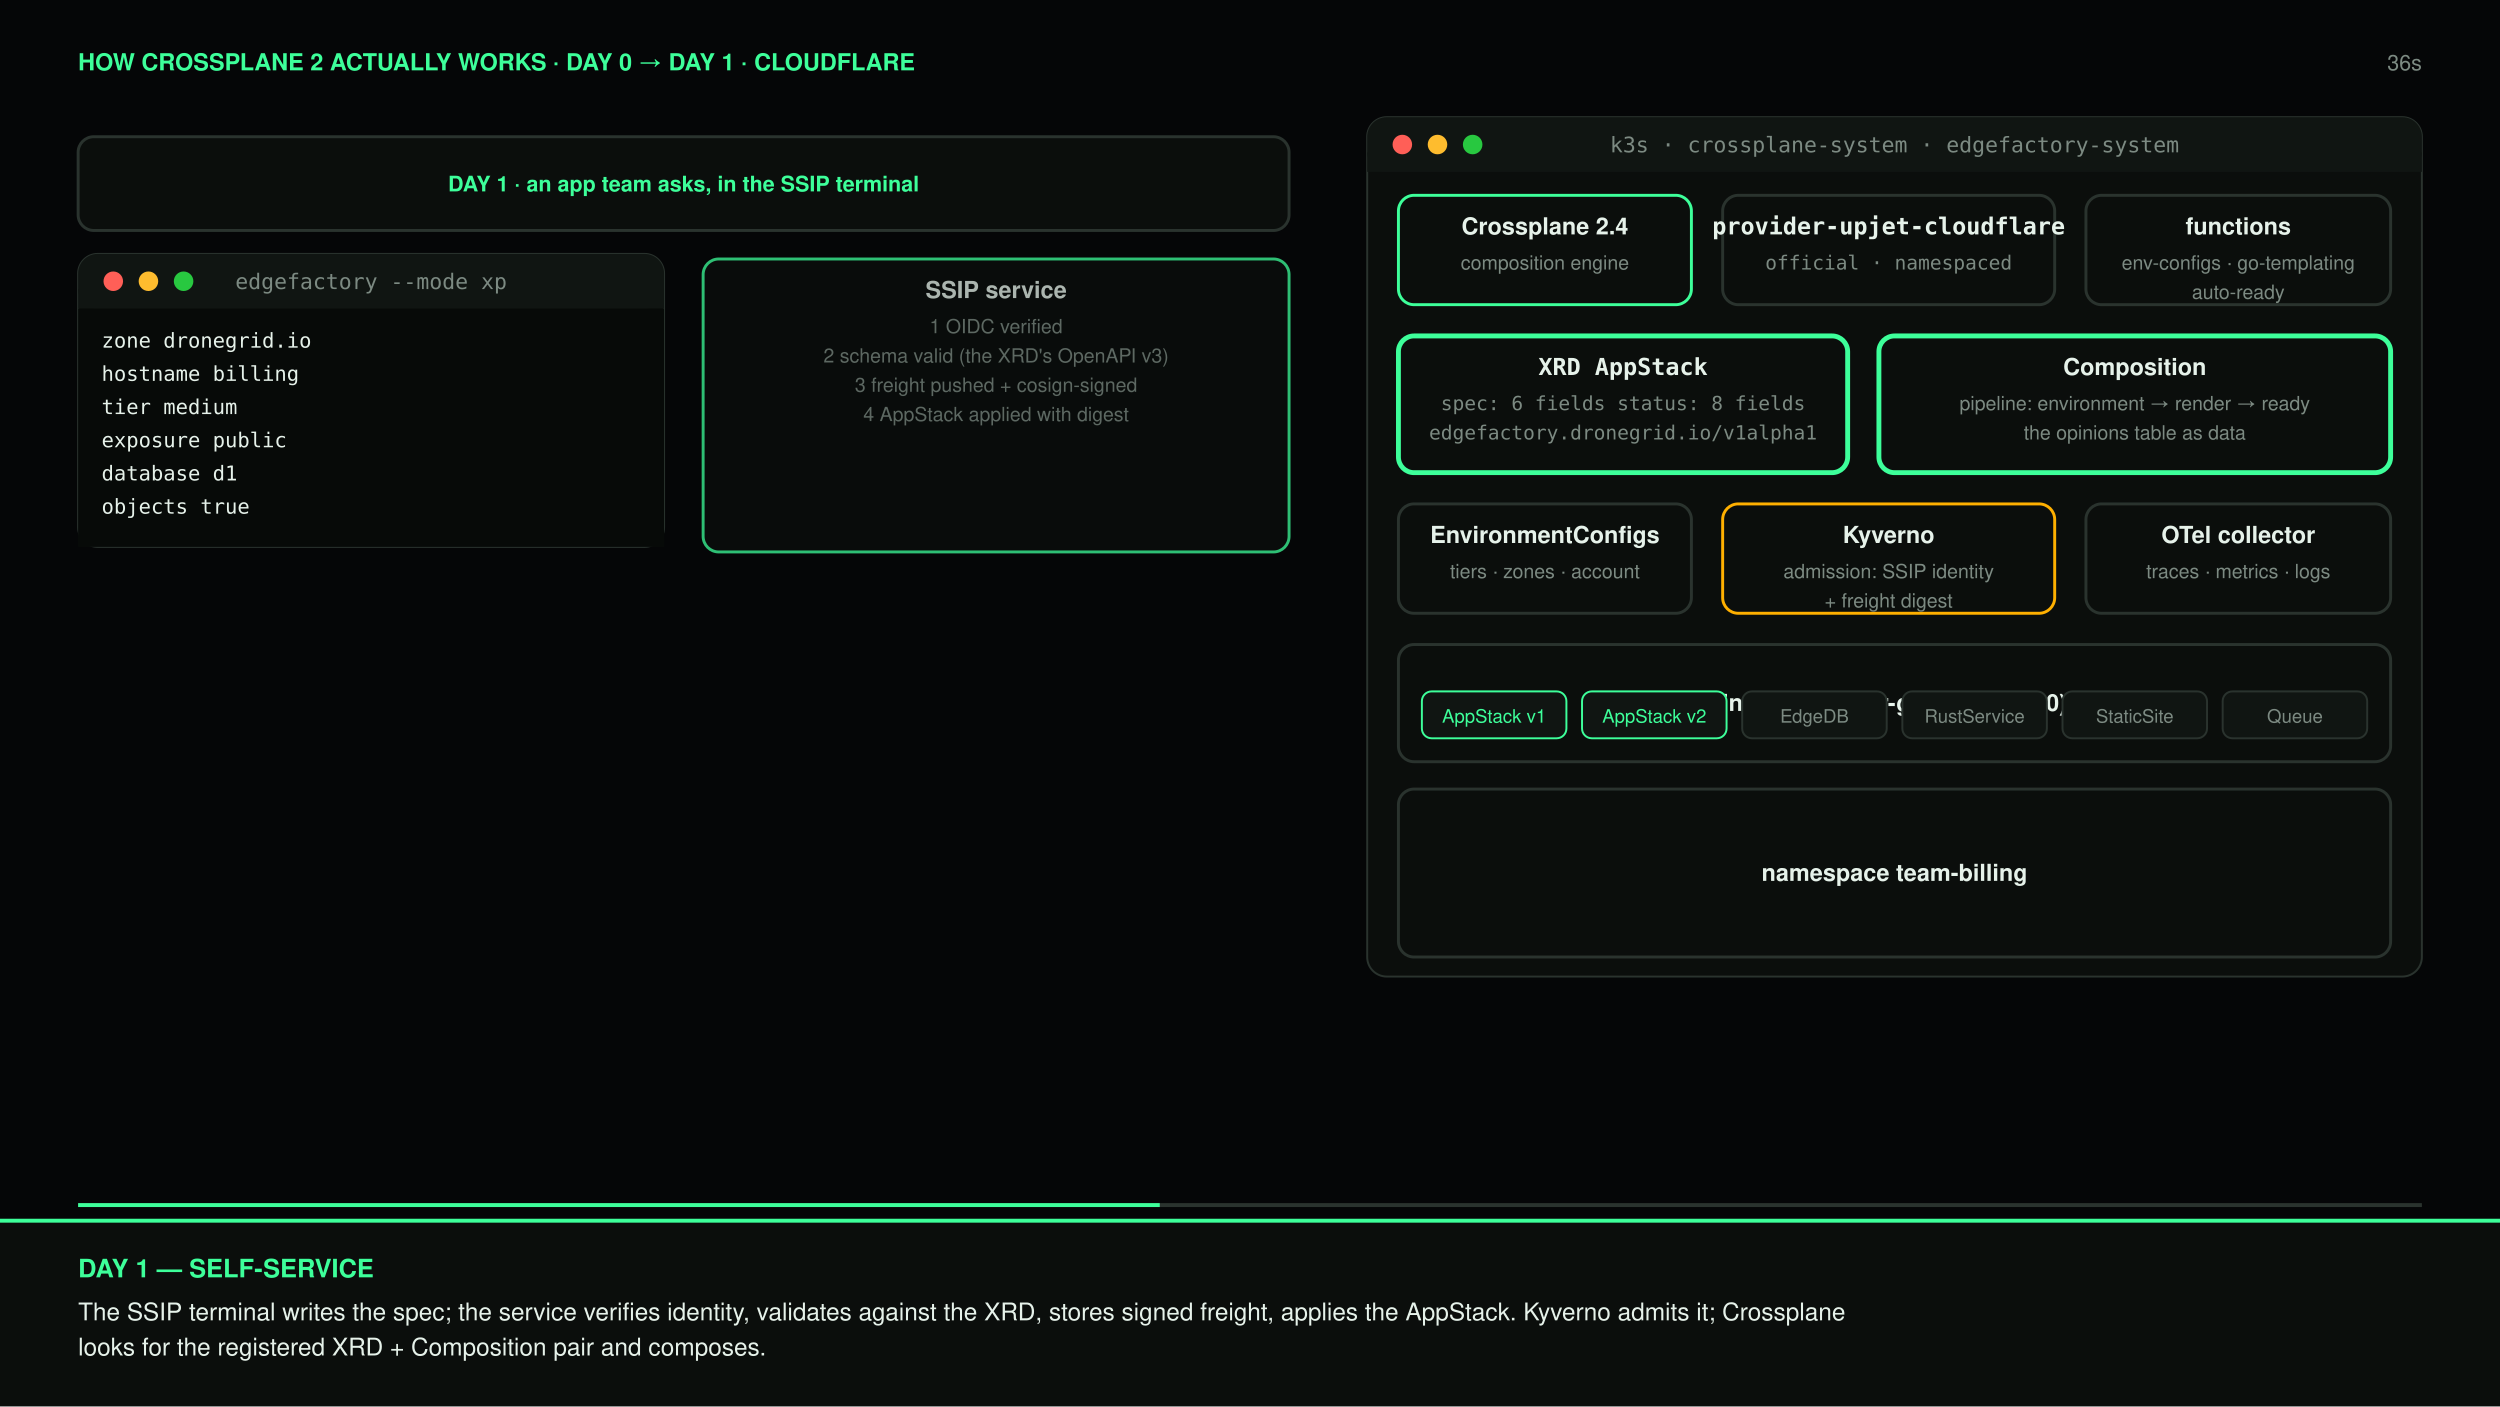
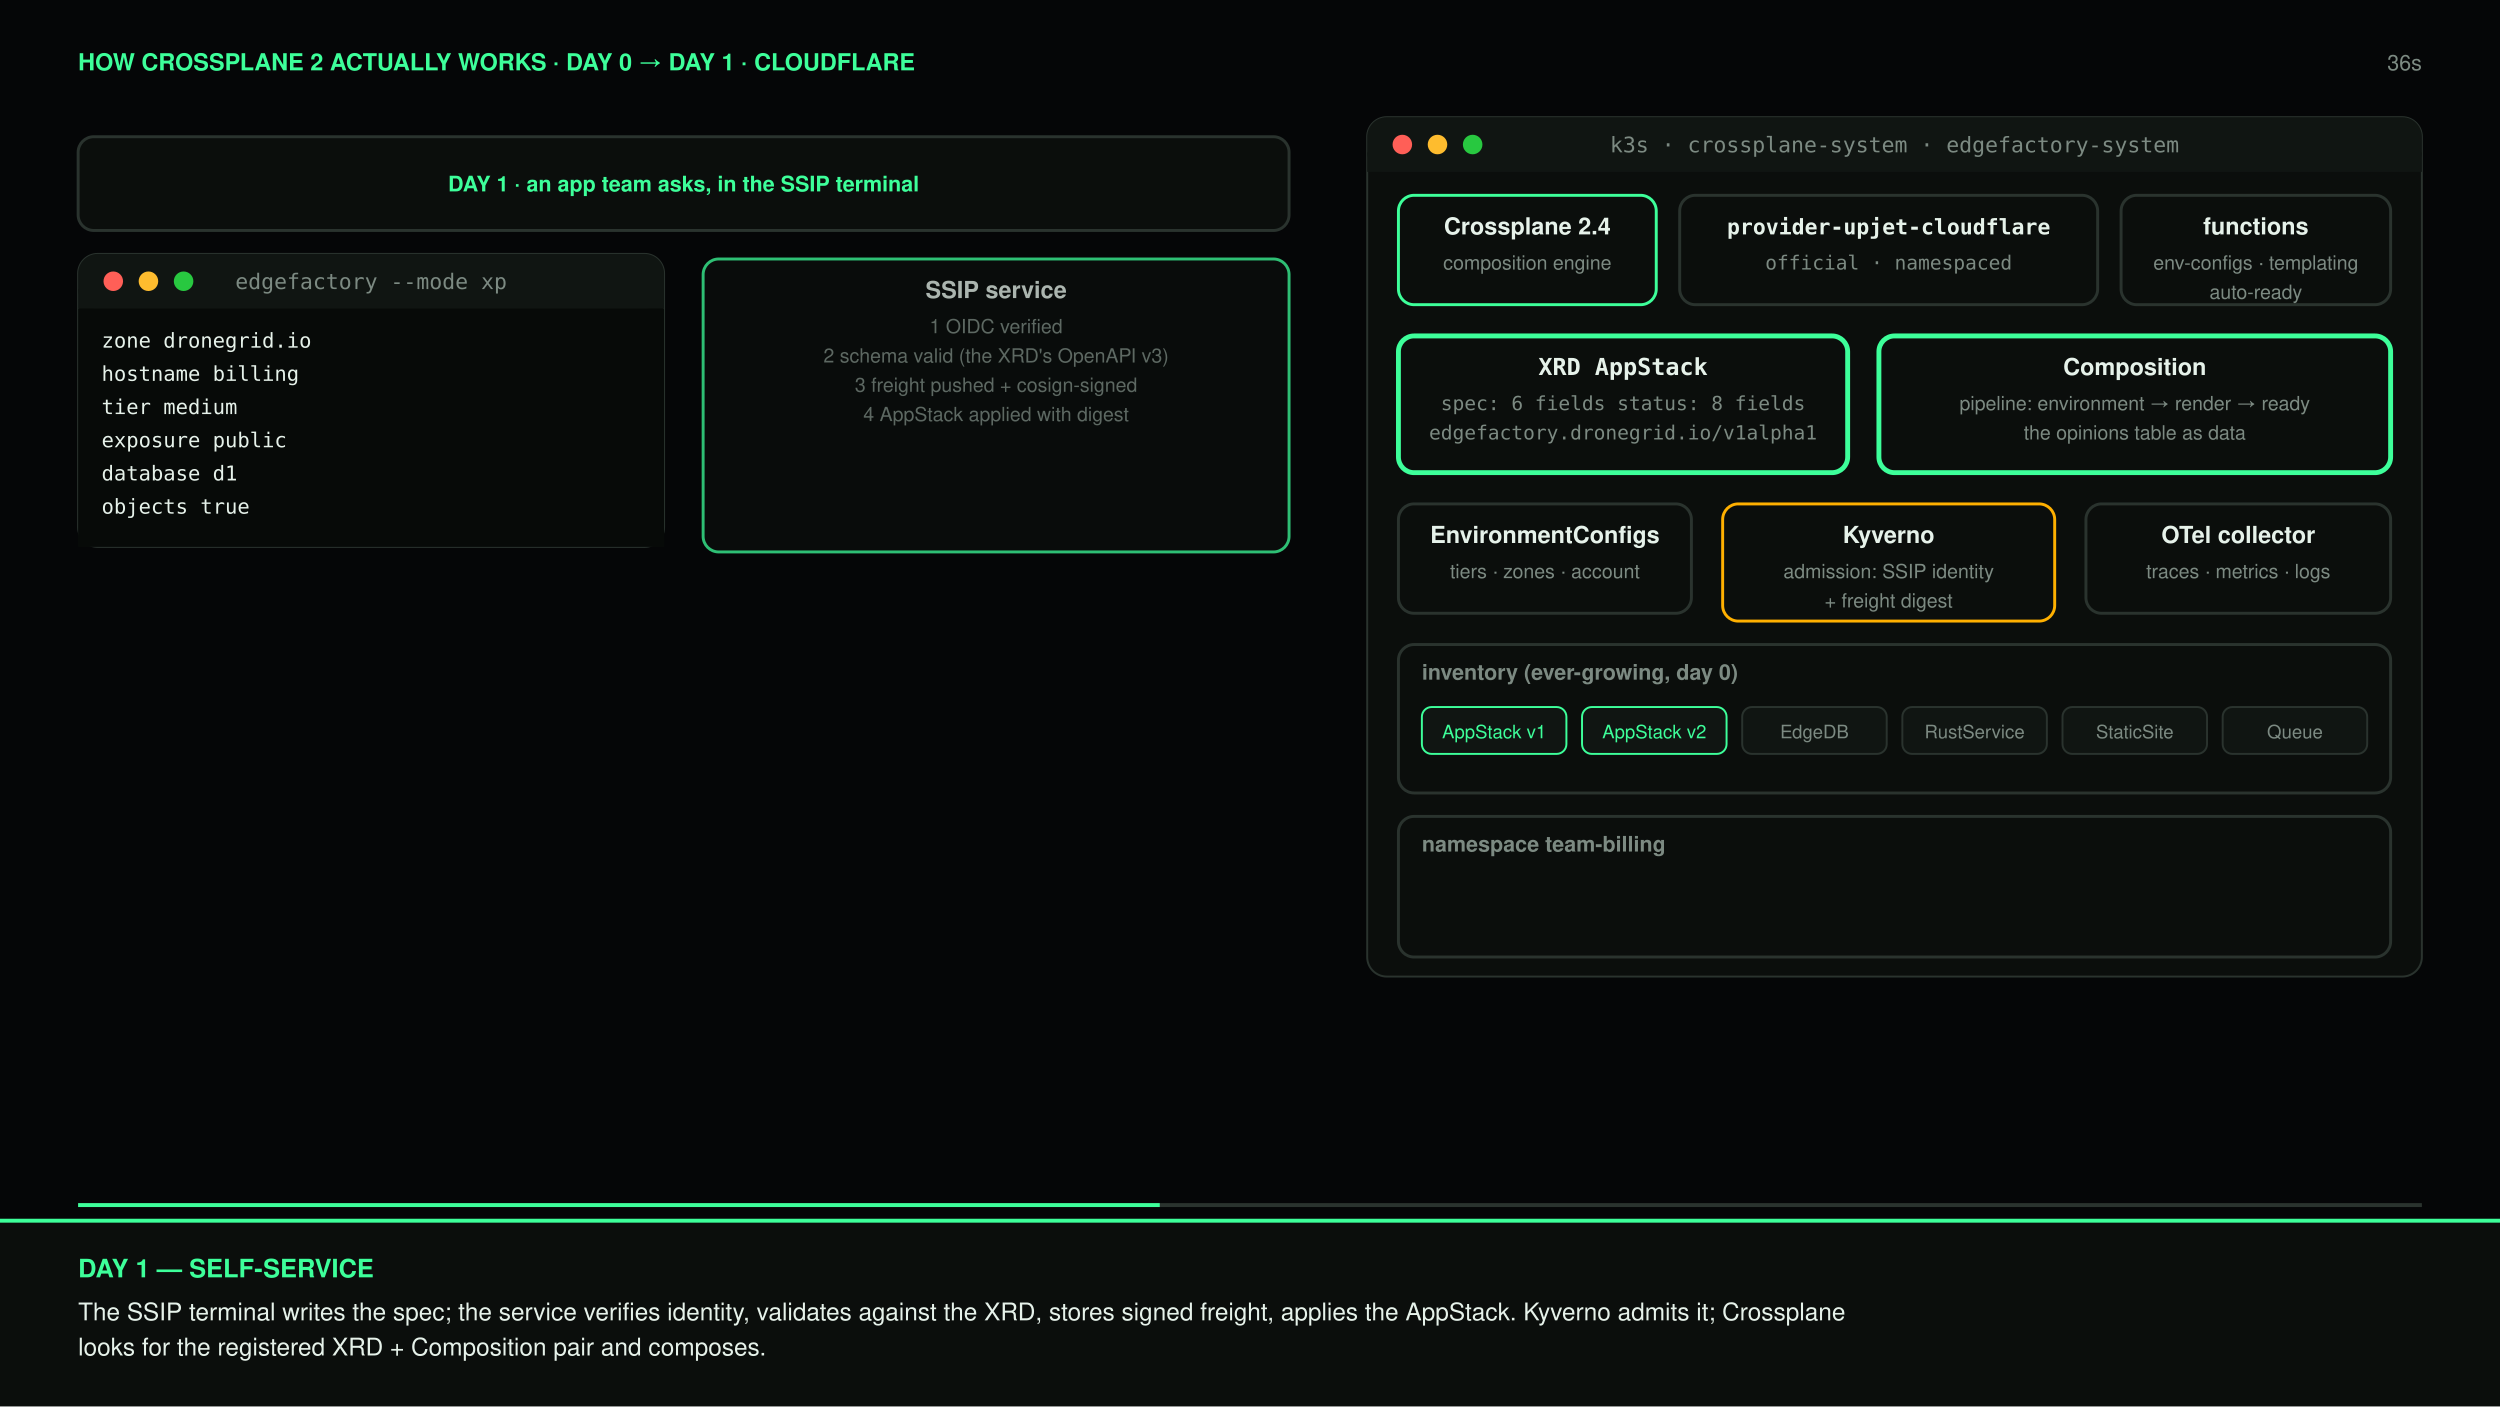
<svg xmlns="http://www.w3.org/2000/svg" role="img" aria-label="03-review at 36s" viewBox="0 0 1280 720" width="1280" height="720">
  <rect width="1280" height="720" fill="#050607" />
  <text x="40" y="36" font-family="'Helvetica Neue', Helvetica, Arial, sans-serif" font-size="12" font-weight="700" fill="#3DFF9A" text-anchor="start">HOW CROSSPLANE 2 ACTUALLY WORKS · DAY 0 → DAY 1 · CLOUDFLARE</text>
  <text x="1240" y="36" font-family="'Helvetica Neue', Helvetica, Arial, sans-serif" font-size="11" font-weight="400" fill="#7C8A82" text-anchor="end">36s</text>
  <g transform="translate(700 60)">
    <rect width="540" height="440" rx="10" fill="#0B0E0C" stroke="#2A332E" />
    <rect width="540" height="28" rx="10" fill="#101512" />
    <rect y="18" width="540" height="10" fill="#101512" />
    <circle cx="18" cy="14" r="5" fill="#FF5F57" />
    <circle cx="36" cy="14" r="5" fill="#FEBC2E" />
    <circle cx="54" cy="14" r="5" fill="#28C840" />
    <text x="270" y="18" font-family="'JetBrains Mono', Menlo, Consolas, monospace" font-size="11" font-weight="400" fill="#7C8A82" text-anchor="middle">k3s · crossplane-system · edgefactory-system</text>
    <g transform="translate(0 28)" />
  </g>
  <g opacity="1.000" transform="translate(0 0.0)">
-     <rect x="716" y="100" width="150" height="56" rx="8" fill="#0B0E0C" stroke="#3DFF9A" stroke-width="1.5" />
-     <text x="791" y="120" font-family="'Helvetica Neue', Helvetica, Arial, sans-serif" font-size="12" font-weight="700" fill="#E6F2EA" text-anchor="middle">Crossplane 2.4</text>
-     <text x="791" y="138" font-family="'Helvetica Neue', Helvetica, Arial, sans-serif" font-size="10" font-weight="400" fill="#7C8A82" text-anchor="middle">composition engine</text>
+     <rect x="716" y="100" width="132" height="56" rx="8" fill="#0B0E0C" stroke="#3DFF9A" stroke-width="1.5" />
+     <text x="782" y="120" font-family="'Helvetica Neue', Helvetica, Arial, sans-serif" font-size="12" font-weight="700" fill="#E6F2EA" text-anchor="middle">Crossplane 2.4</text>
+     <text x="782" y="138" font-family="'Helvetica Neue', Helvetica, Arial, sans-serif" font-size="10" font-weight="400" fill="#7C8A82" text-anchor="middle">composition engine</text>
  </g>
  <g opacity="1.000" transform="translate(0 0.0)">
-     <rect x="882" y="100" width="170" height="56" rx="8" fill="#0B0E0C" stroke="#2A332E" stroke-width="1.5" />
-     <text x="967" y="120" font-family="'JetBrains Mono', Menlo, Consolas, monospace" font-size="12" font-weight="700" fill="#E6F2EA" text-anchor="middle">provider-upjet-cloudflare</text>
+     <rect x="860" y="100" width="214" height="56" rx="8" fill="#0B0E0C" stroke="#2A332E" stroke-width="1.5" />
+     <text x="967" y="120" font-family="'JetBrains Mono', Menlo, Consolas, monospace" font-size="11" font-weight="700" fill="#E6F2EA" text-anchor="middle">provider-upjet-cloudflare</text>
    <text x="967" y="138" font-family="'JetBrains Mono', Menlo, Consolas, monospace" font-size="10" font-weight="400" fill="#7C8A82" text-anchor="middle">official · namespaced</text>
  </g>
  <g opacity="1.000" transform="translate(0 0.0)">
-     <rect x="1068" y="100" width="156" height="56" rx="8" fill="#0B0E0C" stroke="#2A332E" stroke-width="1.5" />
-     <text x="1146" y="120" font-family="'Helvetica Neue', Helvetica, Arial, sans-serif" font-size="12" font-weight="700" fill="#E6F2EA" text-anchor="middle">functions</text>
-     <text x="1146" y="138" font-family="'Helvetica Neue', Helvetica, Arial, sans-serif" font-size="10" font-weight="400" fill="#7C8A82" text-anchor="middle">env-configs · go-templating</text>
-     <text x="1146" y="153" font-family="'Helvetica Neue', Helvetica, Arial, sans-serif" font-size="10" font-weight="400" fill="#7C8A82" text-anchor="middle">auto-ready</text>
+     <rect x="1086" y="100" width="138" height="56" rx="8" fill="#0B0E0C" stroke="#2A332E" stroke-width="1.5" />
+     <text x="1155" y="120" font-family="'Helvetica Neue', Helvetica, Arial, sans-serif" font-size="12" font-weight="700" fill="#E6F2EA" text-anchor="middle">functions</text>
+     <text x="1155" y="138" font-family="'Helvetica Neue', Helvetica, Arial, sans-serif" font-size="10" font-weight="400" fill="#7C8A82" text-anchor="middle">env-configs · templating</text>
+     <text x="1155" y="153" font-family="'Helvetica Neue', Helvetica, Arial, sans-serif" font-size="10" font-weight="400" fill="#7C8A82" text-anchor="middle">auto-ready</text>
  </g>
  <g opacity="1.000" transform="translate(0 0.0)">
    <rect x="716" y="172" width="230" height="70" rx="8" fill="#0B0E0C" stroke="#3DFF9A" stroke-width="2.5" />
    <text x="831" y="192" font-family="'JetBrains Mono', Menlo, Consolas, monospace" font-size="12" font-weight="700" fill="#E6F2EA" text-anchor="middle">XRD  AppStack</text>
    <text x="831" y="210" font-family="'JetBrains Mono', Menlo, Consolas, monospace" font-size="10" font-weight="400" fill="#7C8A82" text-anchor="middle">spec: 6 fields   status: 8 fields</text>
    <text x="831" y="225" font-family="'JetBrains Mono', Menlo, Consolas, monospace" font-size="10" font-weight="400" fill="#7C8A82" text-anchor="middle">edgefactory.dronegrid.io/v1alpha1</text>
  </g>
  <g opacity="1.000" transform="translate(0 0.0)">
    <rect x="962" y="172" width="262" height="70" rx="8" fill="#0B0E0C" stroke="#3DFF9A" stroke-width="2.5" />
    <text x="1093" y="192" font-family="'Helvetica Neue', Helvetica, Arial, sans-serif" font-size="12" font-weight="700" fill="#E6F2EA" text-anchor="middle">Composition</text>
    <text x="1093" y="210" font-family="'Helvetica Neue', Helvetica, Arial, sans-serif" font-size="10" font-weight="400" fill="#7C8A82" text-anchor="middle">pipeline: environment → render → ready</text>
    <text x="1093" y="225" font-family="'Helvetica Neue', Helvetica, Arial, sans-serif" font-size="10" font-weight="400" fill="#7C8A82" text-anchor="middle">the opinions table as data</text>
  </g>
  <g opacity="1.000" transform="translate(0 0.0)">
    <rect x="716" y="258" width="150" height="56" rx="8" fill="#0B0E0C" stroke="#2A332E" stroke-width="1.5" />
    <text x="791" y="278" font-family="'Helvetica Neue', Helvetica, Arial, sans-serif" font-size="12" font-weight="700" fill="#E6F2EA" text-anchor="middle">EnvironmentConfigs</text>
    <text x="791" y="296" font-family="'Helvetica Neue', Helvetica, Arial, sans-serif" font-size="10" font-weight="400" fill="#7C8A82" text-anchor="middle">tiers · zones · account</text>
  </g>
  <g opacity="1.000" transform="translate(0 0.0)">
-     <rect x="882" y="258" width="170" height="56" rx="8" fill="#0B0E0C" stroke="#FFB000" stroke-width="1.5" />
+     <rect x="882" y="258" width="170" height="60" rx="8" fill="#0B0E0C" stroke="#FFB000" stroke-width="1.5" />
    <text x="967" y="278" font-family="'Helvetica Neue', Helvetica, Arial, sans-serif" font-size="12" font-weight="700" fill="#E6F2EA" text-anchor="middle">Kyverno</text>
    <text x="967" y="296" font-family="'Helvetica Neue', Helvetica, Arial, sans-serif" font-size="10" font-weight="400" fill="#7C8A82" text-anchor="middle">admission: SSIP identity</text>
    <text x="967" y="311" font-family="'Helvetica Neue', Helvetica, Arial, sans-serif" font-size="10" font-weight="400" fill="#7C8A82" text-anchor="middle">+ freight digest</text>
  </g>
  <g opacity="1.000" transform="translate(0 0.0)">
    <rect x="1068" y="258" width="156" height="56" rx="8" fill="#0B0E0C" stroke="#2A332E" stroke-width="1.5" />
    <text x="1146" y="278" font-family="'Helvetica Neue', Helvetica, Arial, sans-serif" font-size="12" font-weight="700" fill="#E6F2EA" text-anchor="middle">OTel collector</text>
    <text x="1146" y="296" font-family="'Helvetica Neue', Helvetica, Arial, sans-serif" font-size="10" font-weight="400" fill="#7C8A82" text-anchor="middle">traces · metrics · logs</text>
  </g>
  <g opacity="1.000" transform="translate(0 0.0)">
-     <rect x="716" y="330" width="508" height="60" rx="8" fill="#0B0E0C" stroke="#2A332E" stroke-width="1.5" />
-     <text x="970" y="364" font-family="'Helvetica Neue', Helvetica, Arial, sans-serif" font-size="12" font-weight="700" fill="#E6F2EA" text-anchor="middle">inventory  (ever-growing, day 0)</text>
+     <rect x="716" y="330" width="508" height="76" rx="8" fill="#0B0E0C" stroke="#2A332E" stroke-width="1.5" />
+     <text x="728" y="348" font-family="'Helvetica Neue', Helvetica, Arial, sans-serif" font-size="11" font-weight="700" fill="#7C8A82" text-anchor="start">inventory  (ever-growing, day 0)</text>
  </g>
  <g opacity="1.000">
-     <rect x="728" y="354" width="74" height="24" rx="5" fill="#101512" stroke="#3DFF9A" />
-     <text x="765" y="370" font-family="'Helvetica Neue', Helvetica, Arial, sans-serif" font-size="9.5" font-weight="400" fill="#3DFF9A" text-anchor="middle">AppStack v1</text>
+     <rect x="728" y="362" width="74" height="24" rx="5" fill="#101512" stroke="#3DFF9A" />
+     <text x="765" y="378" font-family="'Helvetica Neue', Helvetica, Arial, sans-serif" font-size="9.5" font-weight="400" fill="#3DFF9A" text-anchor="middle">AppStack v1</text>
  </g>
  <g opacity="1.000">
-     <rect x="810" y="354" width="74" height="24" rx="5" fill="#101512" stroke="#3DFF9A" />
-     <text x="847" y="370" font-family="'Helvetica Neue', Helvetica, Arial, sans-serif" font-size="9.5" font-weight="400" fill="#3DFF9A" text-anchor="middle">AppStack v2</text>
+     <rect x="810" y="362" width="74" height="24" rx="5" fill="#101512" stroke="#3DFF9A" />
+     <text x="847" y="378" font-family="'Helvetica Neue', Helvetica, Arial, sans-serif" font-size="9.5" font-weight="400" fill="#3DFF9A" text-anchor="middle">AppStack v2</text>
  </g>
  <g opacity="1.000">
-     <rect x="892" y="354" width="74" height="24" rx="5" fill="#101512" stroke="#2A332E" />
-     <text x="929" y="370" font-family="'Helvetica Neue', Helvetica, Arial, sans-serif" font-size="9.5" font-weight="400" fill="#7C8A82" text-anchor="middle">EdgeDB</text>
+     <rect x="892" y="362" width="74" height="24" rx="5" fill="#101512" stroke="#2A332E" />
+     <text x="929" y="378" font-family="'Helvetica Neue', Helvetica, Arial, sans-serif" font-size="9.5" font-weight="400" fill="#7C8A82" text-anchor="middle">EdgeDB</text>
  </g>
  <g opacity="1.000">
-     <rect x="974" y="354" width="74" height="24" rx="5" fill="#101512" stroke="#2A332E" />
-     <text x="1011" y="370" font-family="'Helvetica Neue', Helvetica, Arial, sans-serif" font-size="9.5" font-weight="400" fill="#7C8A82" text-anchor="middle">RustService</text>
+     <rect x="974" y="362" width="74" height="24" rx="5" fill="#101512" stroke="#2A332E" />
+     <text x="1011" y="378" font-family="'Helvetica Neue', Helvetica, Arial, sans-serif" font-size="9.5" font-weight="400" fill="#7C8A82" text-anchor="middle">RustService</text>
  </g>
  <g opacity="1.000">
-     <rect x="1056" y="354" width="74" height="24" rx="5" fill="#101512" stroke="#2A332E" />
-     <text x="1093" y="370" font-family="'Helvetica Neue', Helvetica, Arial, sans-serif" font-size="9.5" font-weight="400" fill="#7C8A82" text-anchor="middle">StaticSite</text>
+     <rect x="1056" y="362" width="74" height="24" rx="5" fill="#101512" stroke="#2A332E" />
+     <text x="1093" y="378" font-family="'Helvetica Neue', Helvetica, Arial, sans-serif" font-size="9.5" font-weight="400" fill="#7C8A82" text-anchor="middle">StaticSite</text>
  </g>
  <g opacity="1.000">
-     <rect x="1138" y="354" width="74" height="24" rx="5" fill="#101512" stroke="#2A332E" />
-     <text x="1175" y="370" font-family="'Helvetica Neue', Helvetica, Arial, sans-serif" font-size="9.5" font-weight="400" fill="#7C8A82" text-anchor="middle">Queue</text>
+     <rect x="1138" y="362" width="74" height="24" rx="5" fill="#101512" stroke="#2A332E" />
+     <text x="1175" y="378" font-family="'Helvetica Neue', Helvetica, Arial, sans-serif" font-size="9.5" font-weight="400" fill="#7C8A82" text-anchor="middle">Queue</text>
  </g>
  <g opacity="1.000" transform="translate(0 0.0)">
-     <rect x="716" y="404" width="508" height="86" rx="8" fill="#0B0E0C" stroke="#2A332E" stroke-width="1.5" />
-     <text x="970" y="451" font-family="'Helvetica Neue', Helvetica, Arial, sans-serif" font-size="12" font-weight="700" fill="#E6F2EA" text-anchor="middle">namespace team-billing</text>
+     <rect x="716" y="418" width="508" height="72" rx="8" fill="#0B0E0C" stroke="#2A332E" stroke-width="1.5" />
+     <text x="728" y="436" font-family="'Helvetica Neue', Helvetica, Arial, sans-serif" font-size="11" font-weight="700" fill="#7C8A82" text-anchor="start">namespace team-billing</text>
  </g>
  <g opacity="1.000" transform="translate(0 0.0)">
    <rect x="40" y="70" width="620" height="48" rx="8" fill="#0B0E0C" stroke="#2A332E" stroke-width="1.5" />
    <text x="350" y="98" font-family="'Helvetica Neue', Helvetica, Arial, sans-serif" font-size="11" font-weight="700" fill="#3DFF9A" text-anchor="middle">DAY 1 · an app team asks, in the SSIP terminal</text>
  </g>
  <g opacity="1.000" transform="translate(0 0.0)">
    <g transform="translate(40 130)">
      <rect width="300" height="150" rx="10" fill="#0B0E0C" stroke="#2A332E" />
      <rect width="300" height="28" rx="10" fill="#101512" />
      <rect y="18" width="300" height="10" fill="#101512" />
      <circle cx="18" cy="14" r="5" fill="#FF5F57" />
      <circle cx="36" cy="14" r="5" fill="#FEBC2E" />
      <circle cx="54" cy="14" r="5" fill="#28C840" />
      <text x="150" y="18" font-family="'JetBrains Mono', Menlo, Consolas, monospace" font-size="11" font-weight="400" fill="#7C8A82" text-anchor="middle">edgefactory --mode xp</text>
      <g transform="translate(0 28)">
        <rect width="300" height="122" fill="#070A08" />
        <text x="12" y="20" font-family="'JetBrains Mono', Menlo, Consolas, monospace" font-size="10.5" font-weight="400" fill="#E6F2EA" text-anchor="start">zone       dronegrid.io</text>
        <text x="12" y="37" font-family="'JetBrains Mono', Menlo, Consolas, monospace" font-size="10.5" font-weight="400" fill="#E6F2EA" text-anchor="start">hostname   billing</text>
        <text x="12" y="54" font-family="'JetBrains Mono', Menlo, Consolas, monospace" font-size="10.5" font-weight="400" fill="#E6F2EA" text-anchor="start">tier       medium</text>
        <text x="12" y="71" font-family="'JetBrains Mono', Menlo, Consolas, monospace" font-size="10.5" font-weight="400" fill="#E6F2EA" text-anchor="start">exposure   public</text>
        <text x="12" y="88" font-family="'JetBrains Mono', Menlo, Consolas, monospace" font-size="10.5" font-weight="400" fill="#E6F2EA" text-anchor="start">database   d1</text>
        <text x="12" y="105" font-family="'JetBrains Mono', Menlo, Consolas, monospace" font-size="10.5" font-weight="400" fill="#E6F2EA" text-anchor="start">objects    true</text>
      </g>
    </g>
  </g>
  <g opacity="0.741" transform="translate(0 2.6)">
    <rect x="360" y="130" width="300" height="150" rx="8" fill="#0B0E0C" stroke="#3DFF9A" stroke-width="1.5" />
    <text x="510" y="150" font-family="'Helvetica Neue', Helvetica, Arial, sans-serif" font-size="12" font-weight="700" fill="#E6F2EA" text-anchor="middle">SSIP service</text>
    <text x="510" y="168" font-family="'Helvetica Neue', Helvetica, Arial, sans-serif" font-size="10" font-weight="400" fill="#7C8A82" text-anchor="middle">1 OIDC verified</text>
    <text x="510" y="183" font-family="'Helvetica Neue', Helvetica, Arial, sans-serif" font-size="10" font-weight="400" fill="#7C8A82" text-anchor="middle">2 schema valid (the XRD's OpenAPI v3)</text>
    <text x="510" y="198" font-family="'Helvetica Neue', Helvetica, Arial, sans-serif" font-size="10" font-weight="400" fill="#7C8A82" text-anchor="middle">3 freight pushed + cosign-signed</text>
    <text x="510" y="213" font-family="'Helvetica Neue', Helvetica, Arial, sans-serif" font-size="10" font-weight="400" fill="#7C8A82" text-anchor="middle">4 AppStack applied with digest</text>
  </g>
  <rect x="0" y="624" width="1280" height="96" fill="#0B0E0C" />
  <rect x="0" y="624" width="1280" height="2" fill="#3DFF9A" />
  <text x="40" y="654" font-family="'Helvetica Neue', Helvetica, Arial, sans-serif" font-size="13" font-weight="700" fill="#3DFF9A" text-anchor="start">DAY 1 — SELF-SERVICE</text>
  <text x="40" y="676" font-family="'Helvetica Neue', Helvetica, Arial, sans-serif" font-size="12.5" font-weight="400" fill="#E6F2EA" text-anchor="start">The SSIP terminal writes the spec; the service verifies identity, validates against the XRD, stores signed freight, applies the AppStack. Kyverno admits it; Crossplane</text>
  <text x="40" y="694" font-family="'Helvetica Neue', Helvetica, Arial, sans-serif" font-size="12.5" font-weight="400" fill="#E6F2EA" text-anchor="start">looks for the registered XRD + Composition pair and composes.</text>
  <rect x="40" y="616" width="1200" height="2" fill="#2A332E" />
  <rect x="40" y="616" width="553.8" height="2" fill="#3DFF9A" />
</svg>
